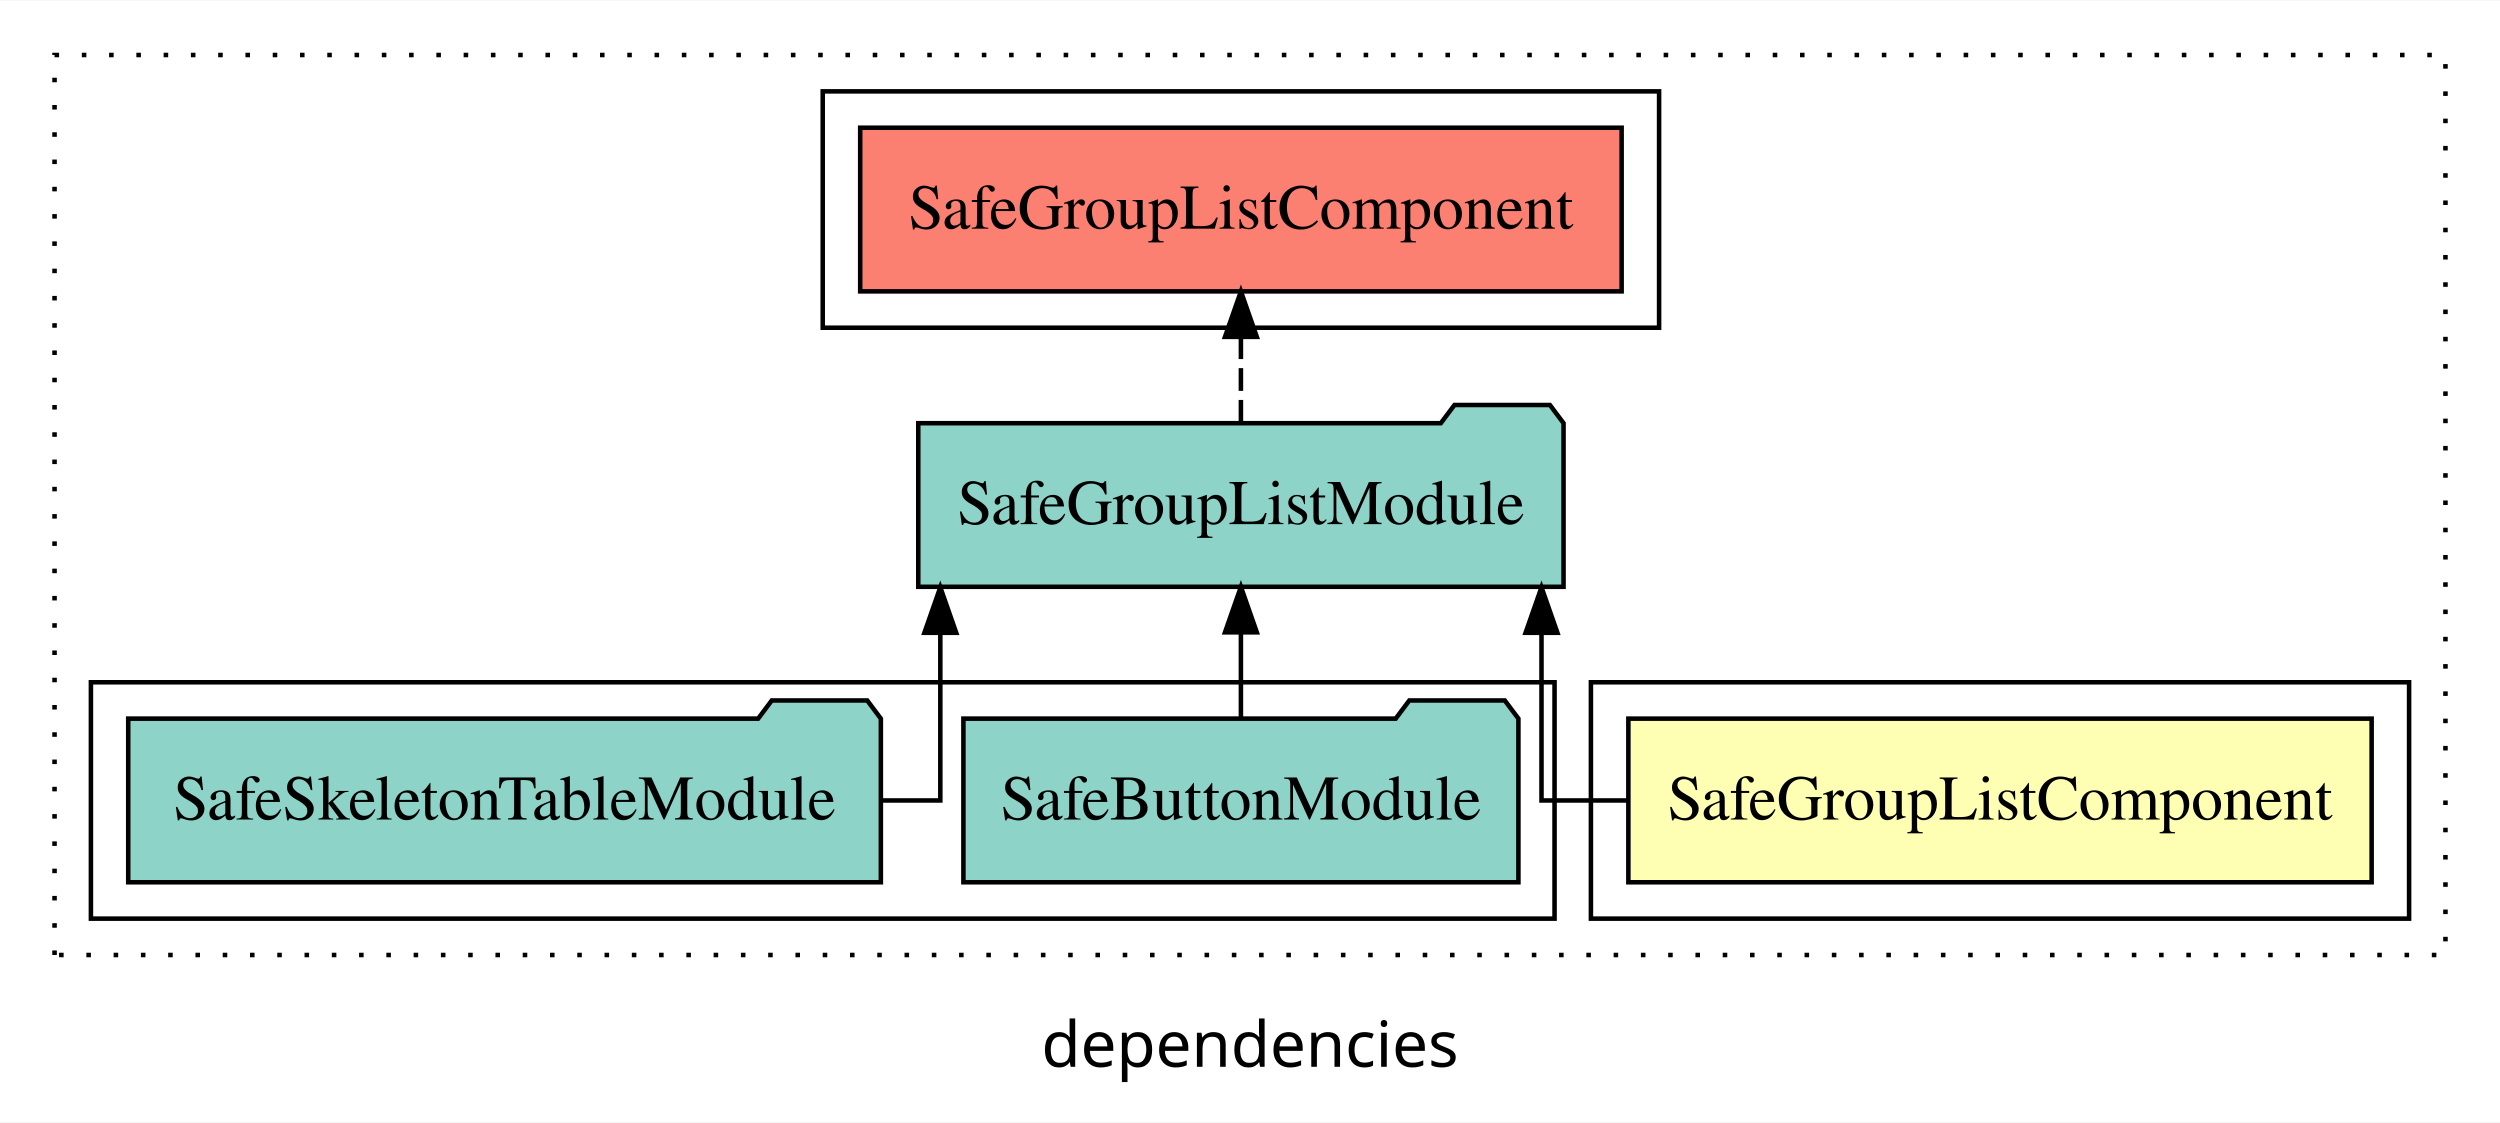
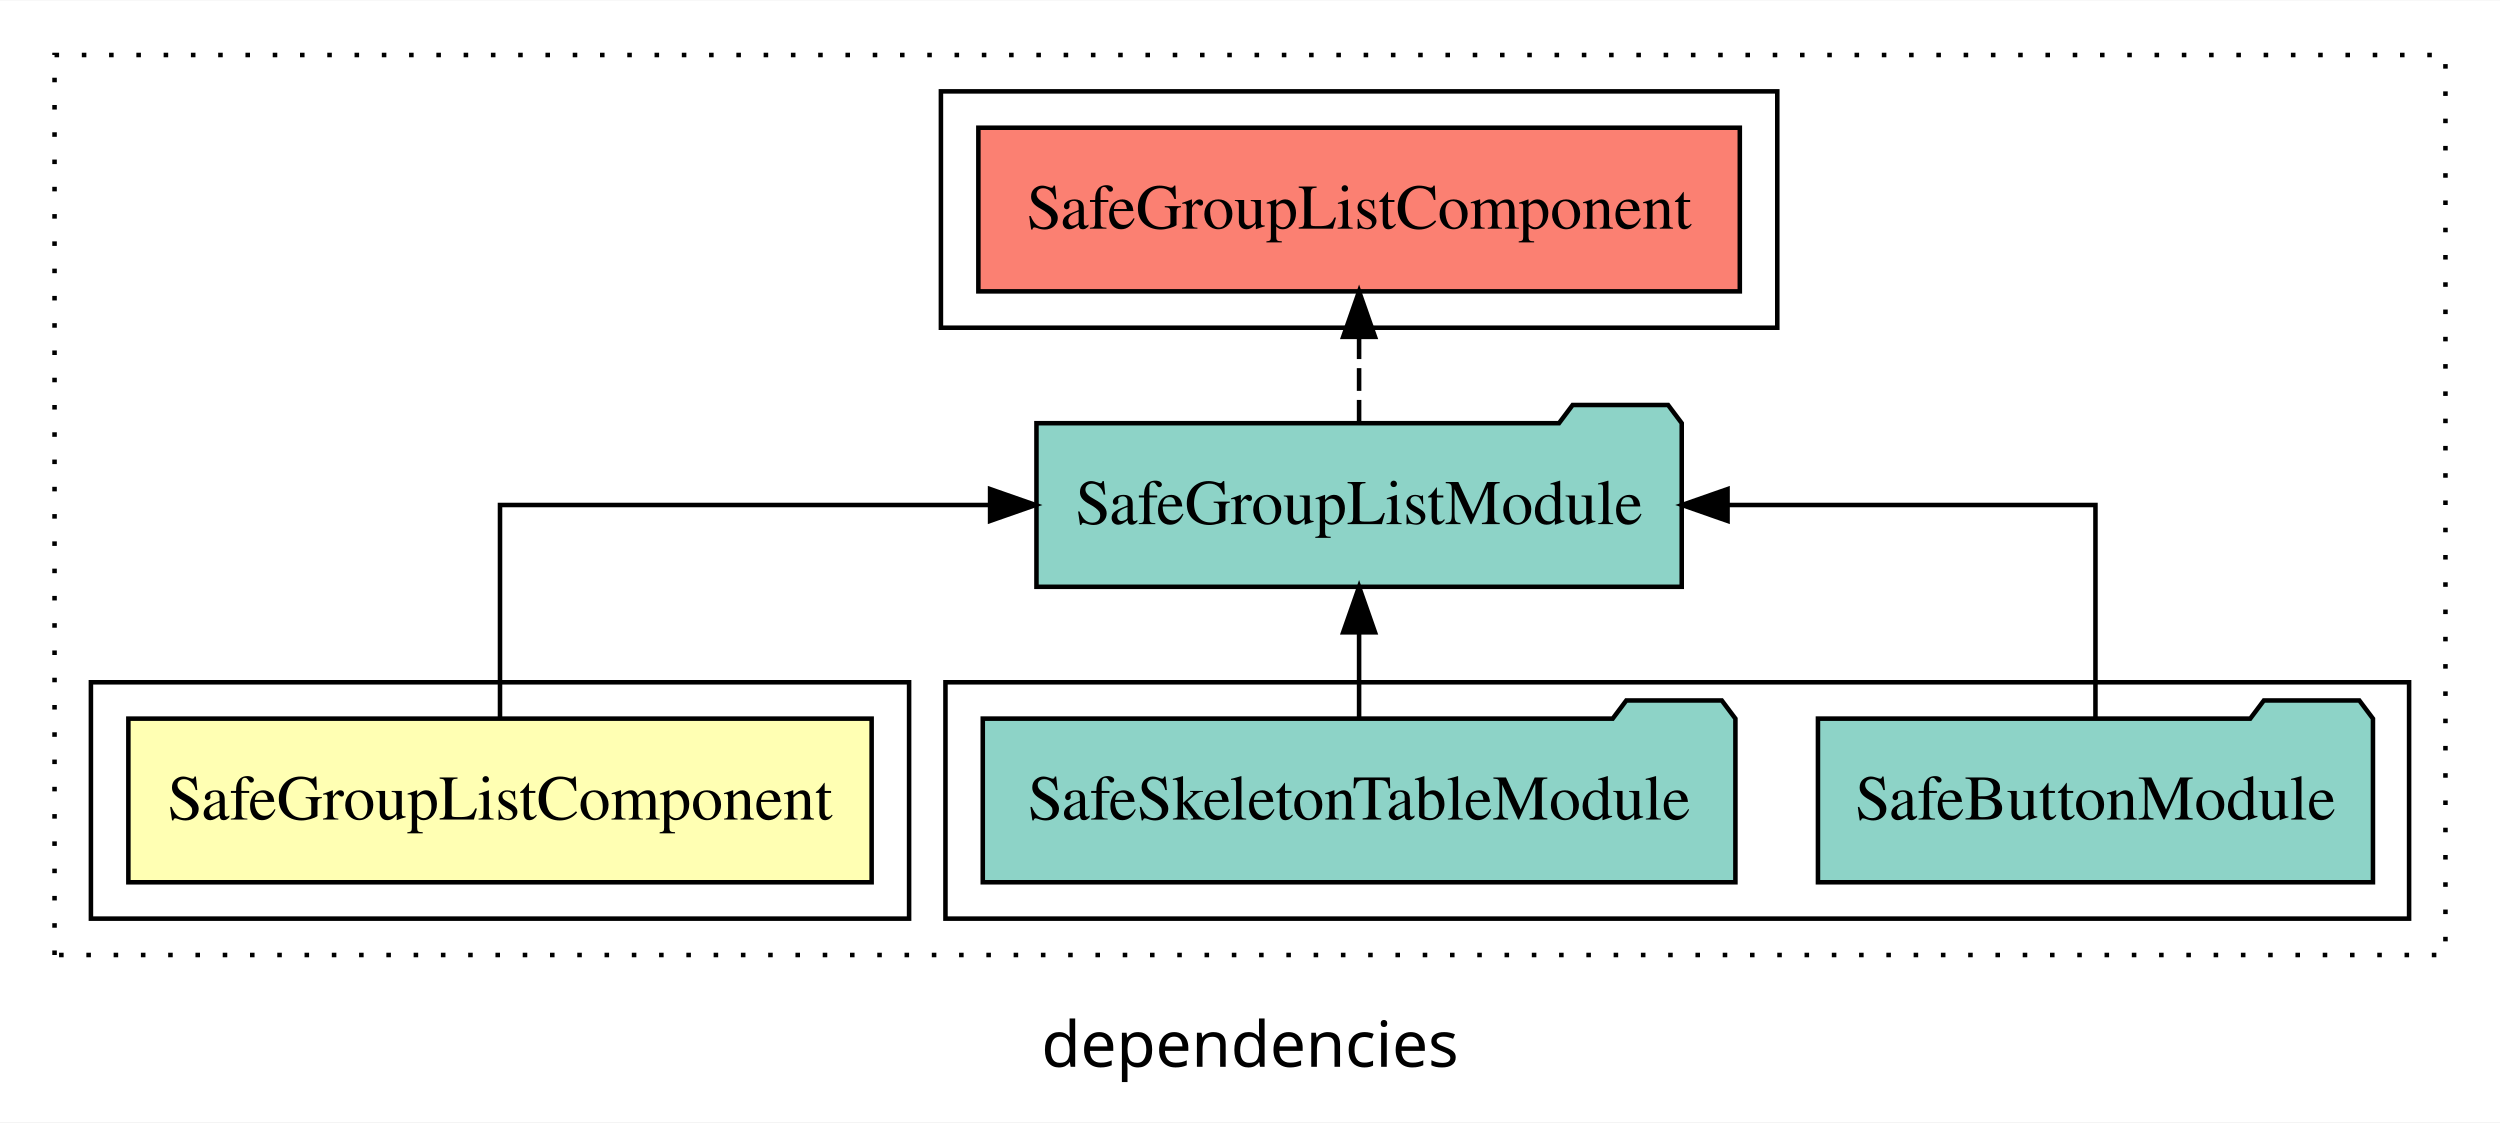
<svg xmlns="http://www.w3.org/2000/svg" width="550pt" height="247pt" viewBox="0.00 0.00 550.00 246.80">
  <g id="graph0" class="graph" transform="scale(1 1) rotate(0) translate(4 242.8)">
    <polygon fill="white" stroke="transparent" points="-4,4 -4,-242.8 546,-242.8 546,4 -4,4" />
    <text text-anchor="middle" x="271" y="-8.2" font-family="sans-serif" font-size="14.00">dependencies</text>
    <g id="clust1" class="cluster">
      <polygon fill="none" stroke="black" stroke-dasharray="1,5" points="8,-32.8 8,-230.8 534,-230.8 534,-32.8 8,-32.8" />
    </g>
-     <g id="clust2" class="cluster">
-       <polygon fill="none" stroke="black" points="346,-40.8 346,-92.8 526,-92.8 526,-40.8 346,-40.8" />
-     </g>
    <g id="clust4" class="cluster">
-       <polygon fill="none" stroke="black" points="16,-40.8 16,-92.8 338,-92.8 338,-40.8 16,-40.8" />
+       <polygon fill="none" stroke="black" points="204,-40.8 204,-92.8 526,-92.8 526,-40.8 204,-40.8" />
    </g>
    <g id="clust5" class="cluster">
-       <polygon fill="none" stroke="black" points="177,-170.8 177,-222.8 361,-222.8 361,-170.8 177,-170.8" />
+       <polygon fill="none" stroke="black" points="203,-170.8 203,-222.8 387,-222.8 387,-170.8 203,-170.8" />
+     </g>
+     <g id="clust2" class="cluster">
+       <polygon fill="none" stroke="black" points="16,-40.8 16,-92.8 196,-92.8 196,-40.8 16,-40.8" />
    </g>
    <g id="node1" class="node">
-       <polygon fill="#ffffb3" stroke="black" points="517.76,-84.8 354.24,-84.8 354.24,-48.8 517.76,-48.8 517.76,-84.8" />
-       <text text-anchor="middle" x="436" y="-62.6" font-family="Times,serif" font-size="14.00">SafeGroupListComponent</text>
+       <polygon fill="#ffffb3" stroke="black" points="187.76,-84.8 24.24,-84.8 24.24,-48.8 187.76,-48.8 187.76,-84.8" />
+       <text text-anchor="middle" x="106" y="-62.6" font-family="Times,serif" font-size="14.00">SafeGroupListComponent</text>
    </g>
    <g id="node2" class="node">
-       <polygon fill="#8dd3c7" stroke="black" points="339.98,-149.8 336.98,-153.8 315.98,-153.8 312.98,-149.8 198.02,-149.8 198.02,-113.8 339.98,-113.8 339.98,-149.8" />
-       <text text-anchor="middle" x="269" y="-127.6" font-family="Times,serif" font-size="14.00">SafeGroupListModule</text>
+       <polygon fill="#8dd3c7" stroke="black" points="365.98,-149.8 362.98,-153.8 341.98,-153.8 338.98,-149.8 224.02,-149.8 224.02,-113.8 365.98,-113.8 365.98,-149.8" />
+       <text text-anchor="middle" x="295" y="-127.6" font-family="Times,serif" font-size="14.00">SafeGroupListModule</text>
    </g>
    <g id="edge1" class="edge">
-       <path fill="none" stroke="black" d="M354.1,-66.8C342.89,-66.8 335.13,-66.8 335.13,-66.8 335.13,-66.8 335.13,-103.69 335.13,-103.69" />
-       <polygon fill="black" stroke="black" points="331.63,-103.69 335.13,-113.69 338.63,-103.69 331.63,-103.69" />
+       <path fill="none" stroke="black" d="M106,-84.91C106,-104.14 106,-131.8 106,-131.8 106,-131.8 213.82,-131.8 213.82,-131.8" />
+       <polygon fill="black" stroke="black" points="213.82,-135.3 223.82,-131.8 213.82,-128.3 213.82,-135.3" />
    </g>
    <g id="node5" class="node">
-       <polygon fill="#fb8072" stroke="black" points="352.76,-214.8 185.24,-214.8 185.24,-178.8 352.76,-178.8 352.76,-214.8" />
-       <text text-anchor="middle" x="269" y="-192.6" font-family="Times,serif" font-size="14.00">SafeGroupListComponent </text>
+       <polygon fill="#fb8072" stroke="black" points="378.76,-214.8 211.24,-214.8 211.24,-178.8 378.76,-178.8 378.76,-214.8" />
+       <text text-anchor="middle" x="295" y="-192.6" font-family="Times,serif" font-size="14.00">SafeGroupListComponent </text>
    </g>
    <g id="edge4" class="edge">
-       <path fill="none" stroke="black" stroke-dasharray="5,2" d="M269,-149.91C269,-149.91 269,-168.79 269,-168.79" />
-       <polygon fill="black" stroke="black" points="265.5,-168.79 269,-178.79 272.5,-168.79 265.5,-168.79" />
+       <path fill="none" stroke="black" stroke-dasharray="5,2" d="M295,-149.91C295,-149.91 295,-168.79 295,-168.79" />
+       <polygon fill="black" stroke="black" points="291.5,-168.79 295,-178.79 298.5,-168.79 291.5,-168.79" />
    </g>
    <g id="node3" class="node">
-       <polygon fill="#8dd3c7" stroke="black" points="330.05,-84.8 327.05,-88.8 306.05,-88.8 303.05,-84.8 207.95,-84.8 207.95,-48.8 330.05,-48.8 330.05,-84.8" />
-       <text text-anchor="middle" x="269" y="-62.6" font-family="Times,serif" font-size="14.00">SafeButtonModule</text>
+       <polygon fill="#8dd3c7" stroke="black" points="518.05,-84.8 515.05,-88.8 494.05,-88.8 491.05,-84.8 395.95,-84.8 395.95,-48.8 518.05,-48.8 518.05,-84.8" />
+       <text text-anchor="middle" x="457" y="-62.6" font-family="Times,serif" font-size="14.00">SafeButtonModule</text>
    </g>
    <g id="edge2" class="edge">
-       <path fill="none" stroke="black" d="M269,-84.91C269,-84.91 269,-103.79 269,-103.79" />
-       <polygon fill="black" stroke="black" points="265.5,-103.79 269,-113.79 272.5,-103.79 265.5,-103.79" />
+       <path fill="none" stroke="black" d="M457,-84.91C457,-104.14 457,-131.8 457,-131.8 457,-131.8 376.06,-131.8 376.06,-131.8" />
+       <polygon fill="black" stroke="black" points="376.06,-128.3 366.06,-131.8 376.06,-135.3 376.06,-128.3" />
    </g>
    <g id="node4" class="node">
-       <polygon fill="#8dd3c7" stroke="black" points="189.79,-84.8 186.79,-88.8 165.79,-88.8 162.79,-84.8 24.21,-84.8 24.21,-48.8 189.79,-48.8 189.79,-84.8" />
-       <text text-anchor="middle" x="107" y="-62.6" font-family="Times,serif" font-size="14.00">SafeSkeletonTableModule</text>
+       <polygon fill="#8dd3c7" stroke="black" points="377.79,-84.8 374.79,-88.8 353.79,-88.8 350.79,-84.8 212.21,-84.8 212.21,-48.8 377.79,-48.8 377.79,-84.8" />
+       <text text-anchor="middle" x="295" y="-62.6" font-family="Times,serif" font-size="14.00">SafeSkeletonTableModule</text>
    </g>
    <g id="edge3" class="edge">
-       <path fill="none" stroke="black" d="M189.94,-66.8C197.78,-66.8 202.87,-66.8 202.87,-66.8 202.87,-66.8 202.87,-103.69 202.87,-103.69" />
-       <polygon fill="black" stroke="black" points="199.37,-103.69 202.87,-113.69 206.37,-103.69 199.37,-103.69" />
+       <path fill="none" stroke="black" d="M295,-84.91C295,-84.91 295,-103.79 295,-103.79" />
+       <polygon fill="black" stroke="black" points="291.5,-103.79 295,-113.79 298.5,-103.79 291.5,-103.79" />
    </g>
  </g>
</svg>
